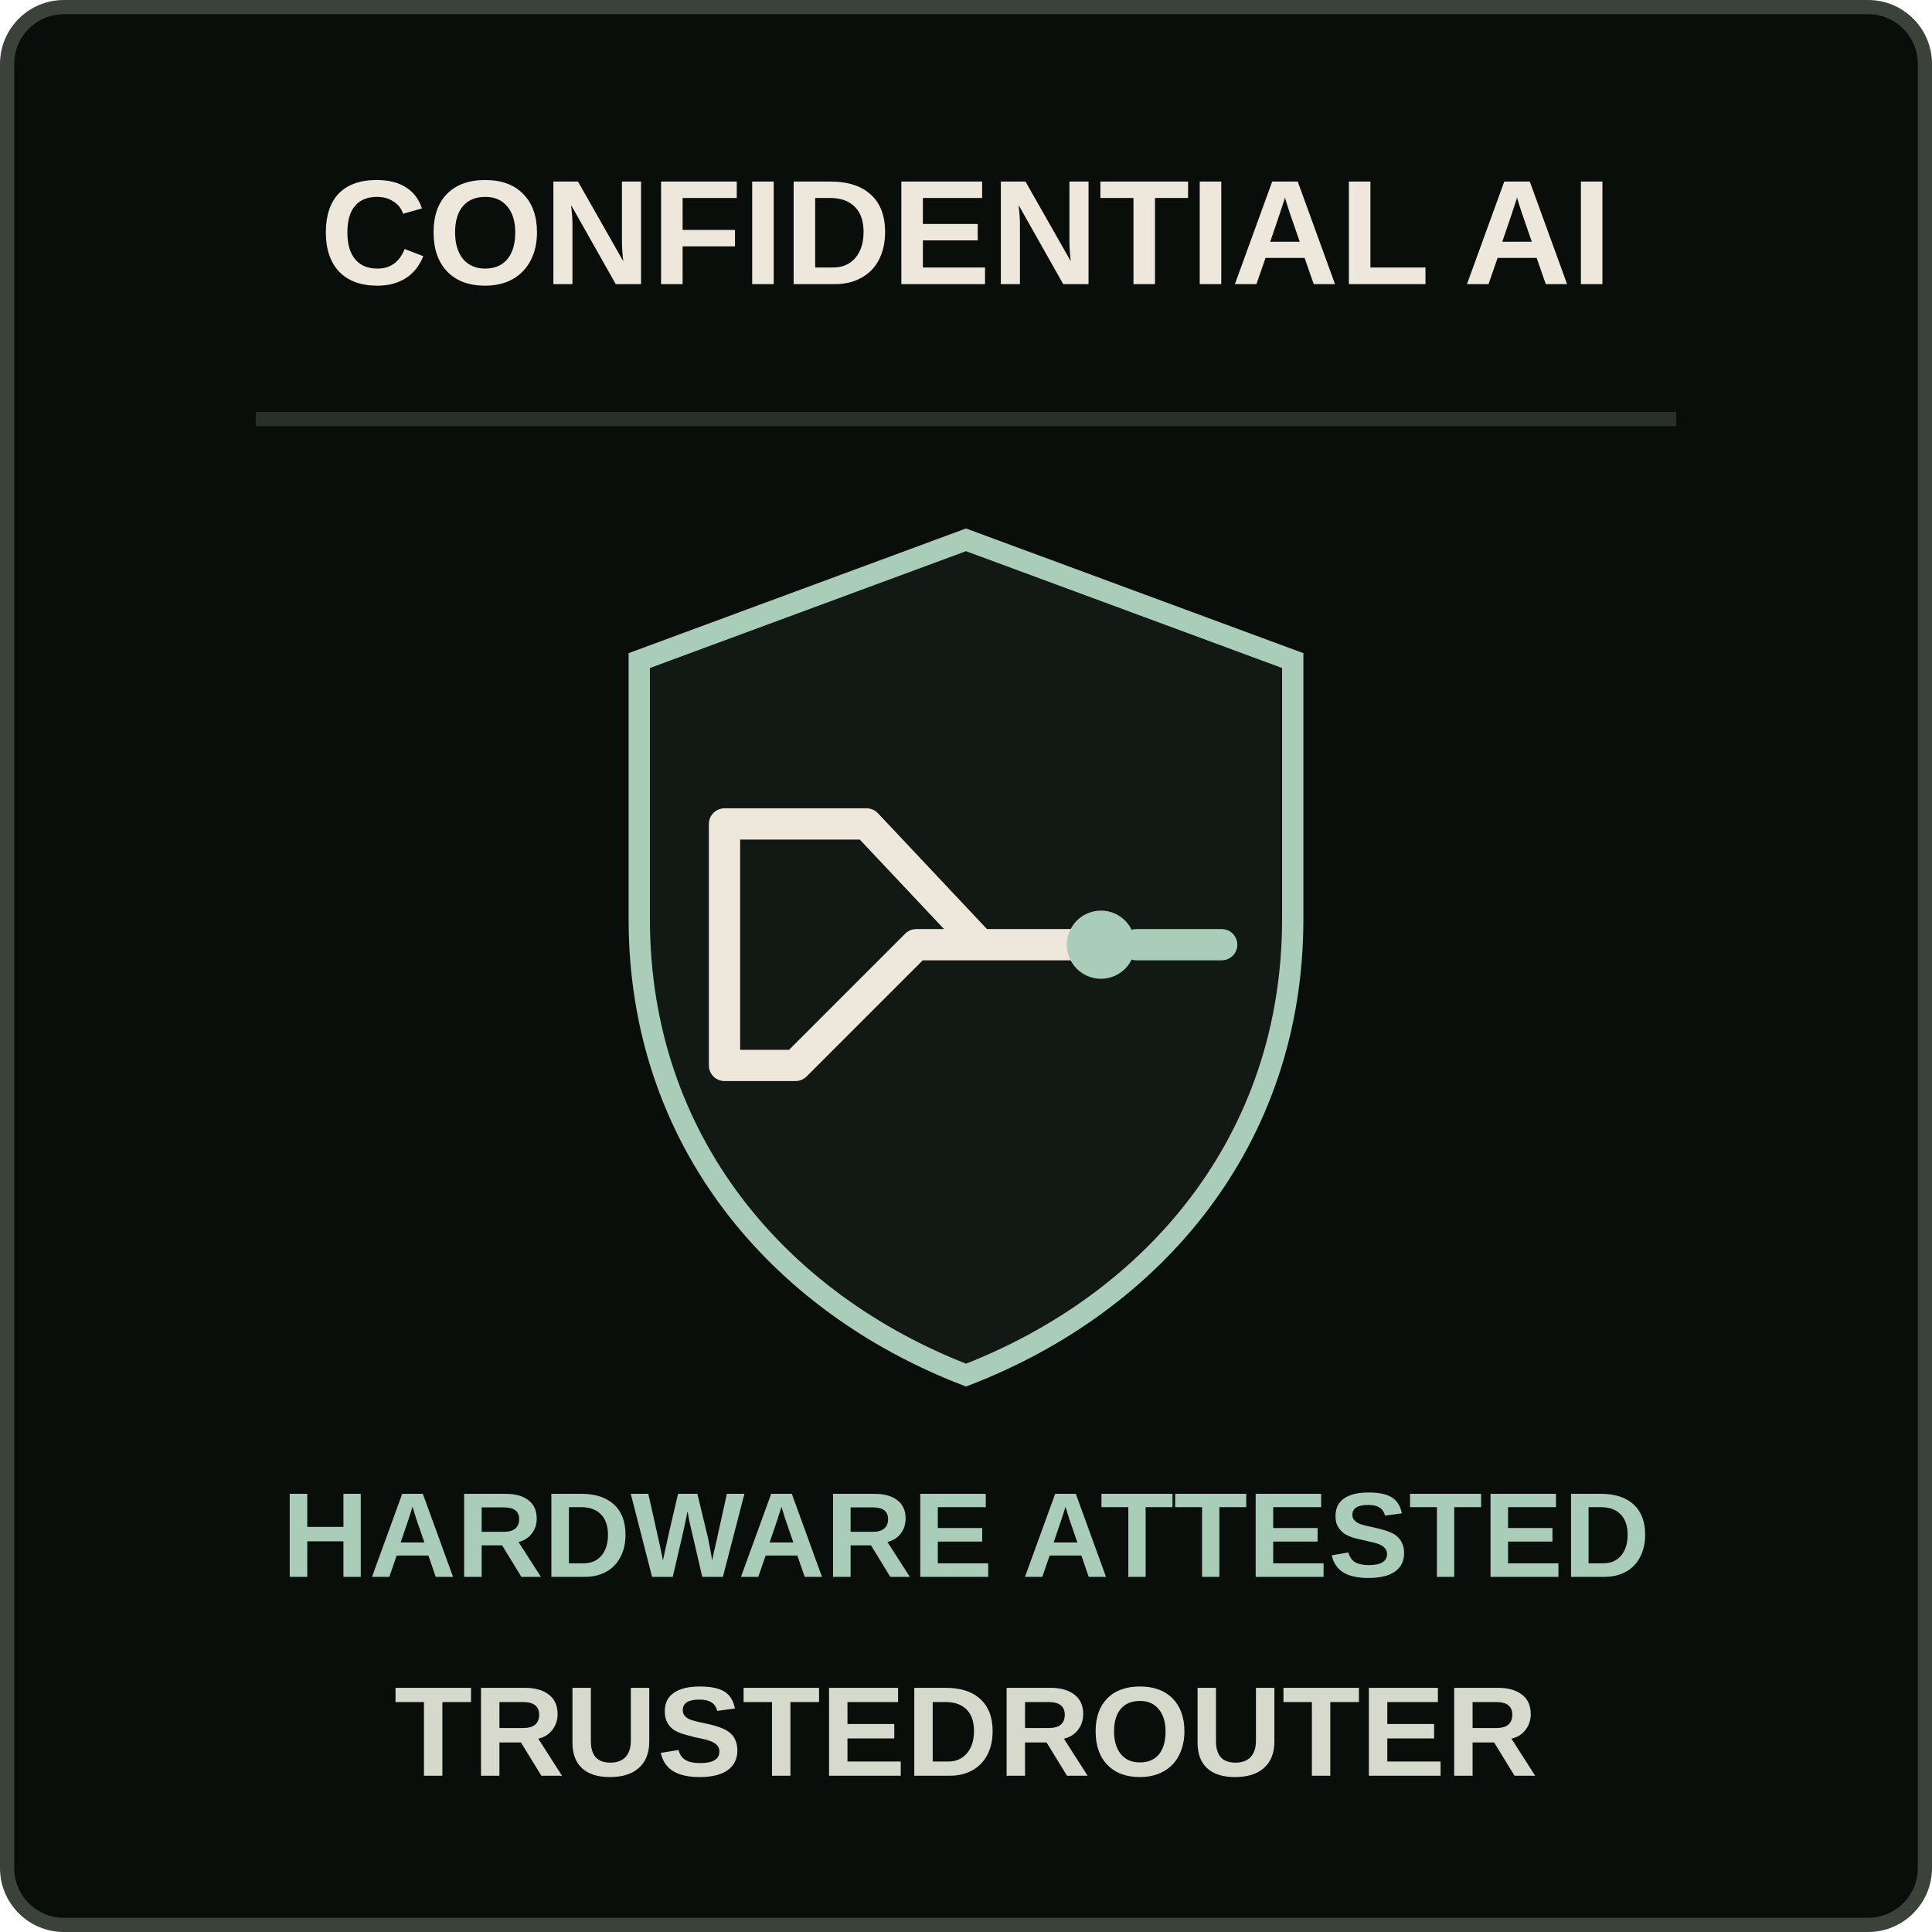
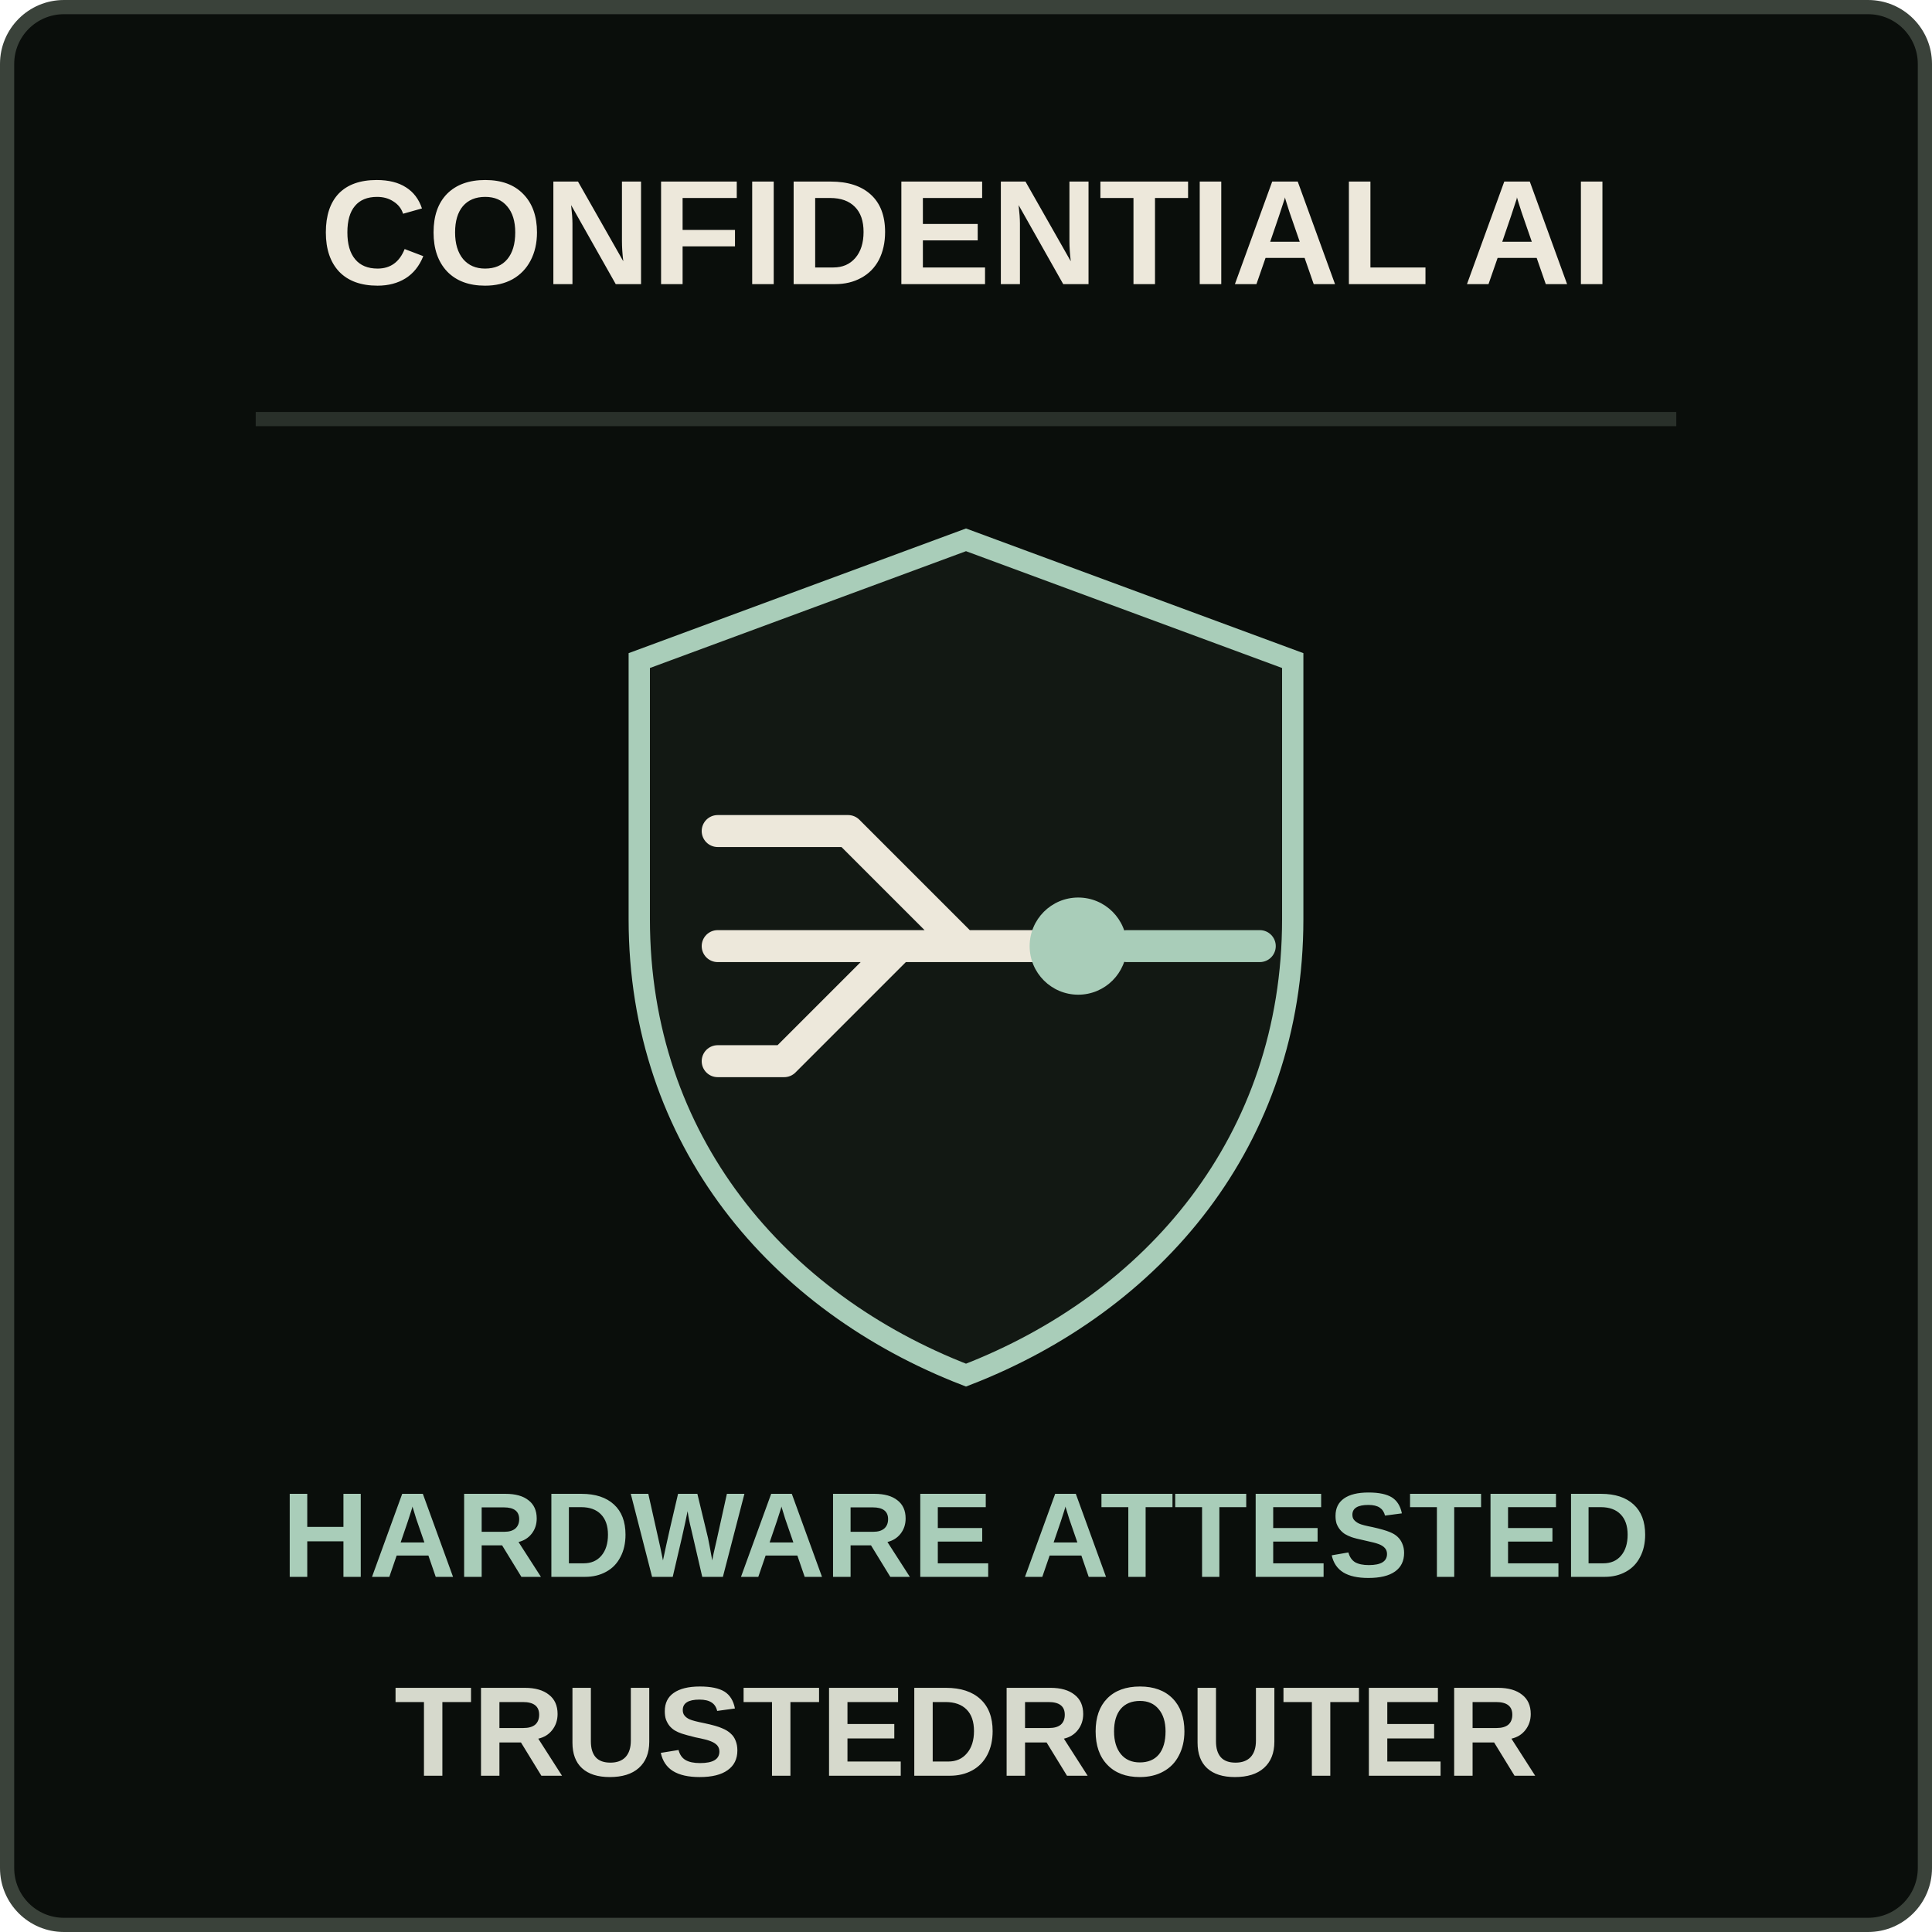
<svg xmlns="http://www.w3.org/2000/svg" width="136" height="136" viewBox="0 0 136 136" role="img" aria-labelledby="title desc">
  <rect x="0.5" y="0.5" width="135" height="135" rx="4" fill="#0a0e0b" stroke="#3a423a" />
  <text x="68" y="20" text-anchor="middle" fill="#ede8db" font-family="Arial, Helvetica, sans-serif" font-size="10.5" font-weight="700" letter-spacing="0">CONFIDENTIAL AI</text>
  <line x1="18" y1="29.5" x2="118" y2="29.5" stroke="#29302a" />
  <path d="M68 38 91 46.5v18.2c0 15.6-9.8 27-23 32.1-13.2-5.1-23-16.5-23-32.1V46.5L68 38Z" fill="#121813" stroke="#a9cdb9" stroke-width="1.5" />
-   <g fill="none" stroke-linecap="round" stroke-linejoin="round">
-     <path d="M51 58h10l8 8.5M51 75h5l8.5-8.5M51 58v17m13.5-8.5H77" stroke="#ede8db" stroke-width="2.2" />
-     <circle cx="77.5" cy="66.5" r="2.4" fill="#a9cdb9" stroke="none" />
-     <path d="M80 66.5h6" stroke="#a9cdb9" stroke-width="2.2" />
+   <g transform="translate(48 45) scale(1.8)" fill="none" stroke-linecap="round" stroke-linejoin="round">
+     <path d="M1.4 7.5H6.5L11 12M1.4 16.5H4L8.5 12M1.4 12H15.5" stroke="#ede8db" stroke-width="1.25" />
+     <circle cx="15.5" cy="12" r="1.9" fill="#a9cdb9" stroke="none" />
+     <path d="M17.4 12H22.6" stroke="#a9cdb9" stroke-width="1.25" />
  </g>
  <text x="68" y="111" text-anchor="middle" fill="#a9cdb9" font-family="Arial, Helvetica, sans-serif" font-size="8.5" font-weight="700" letter-spacing="0">HARDWARE ATTESTED</text>
  <text x="68" y="125" text-anchor="middle" fill="#d6d9cc" font-family="Arial, Helvetica, sans-serif" font-size="9" font-weight="700" letter-spacing="0">TRUSTEDROUTER</text>
</svg>
